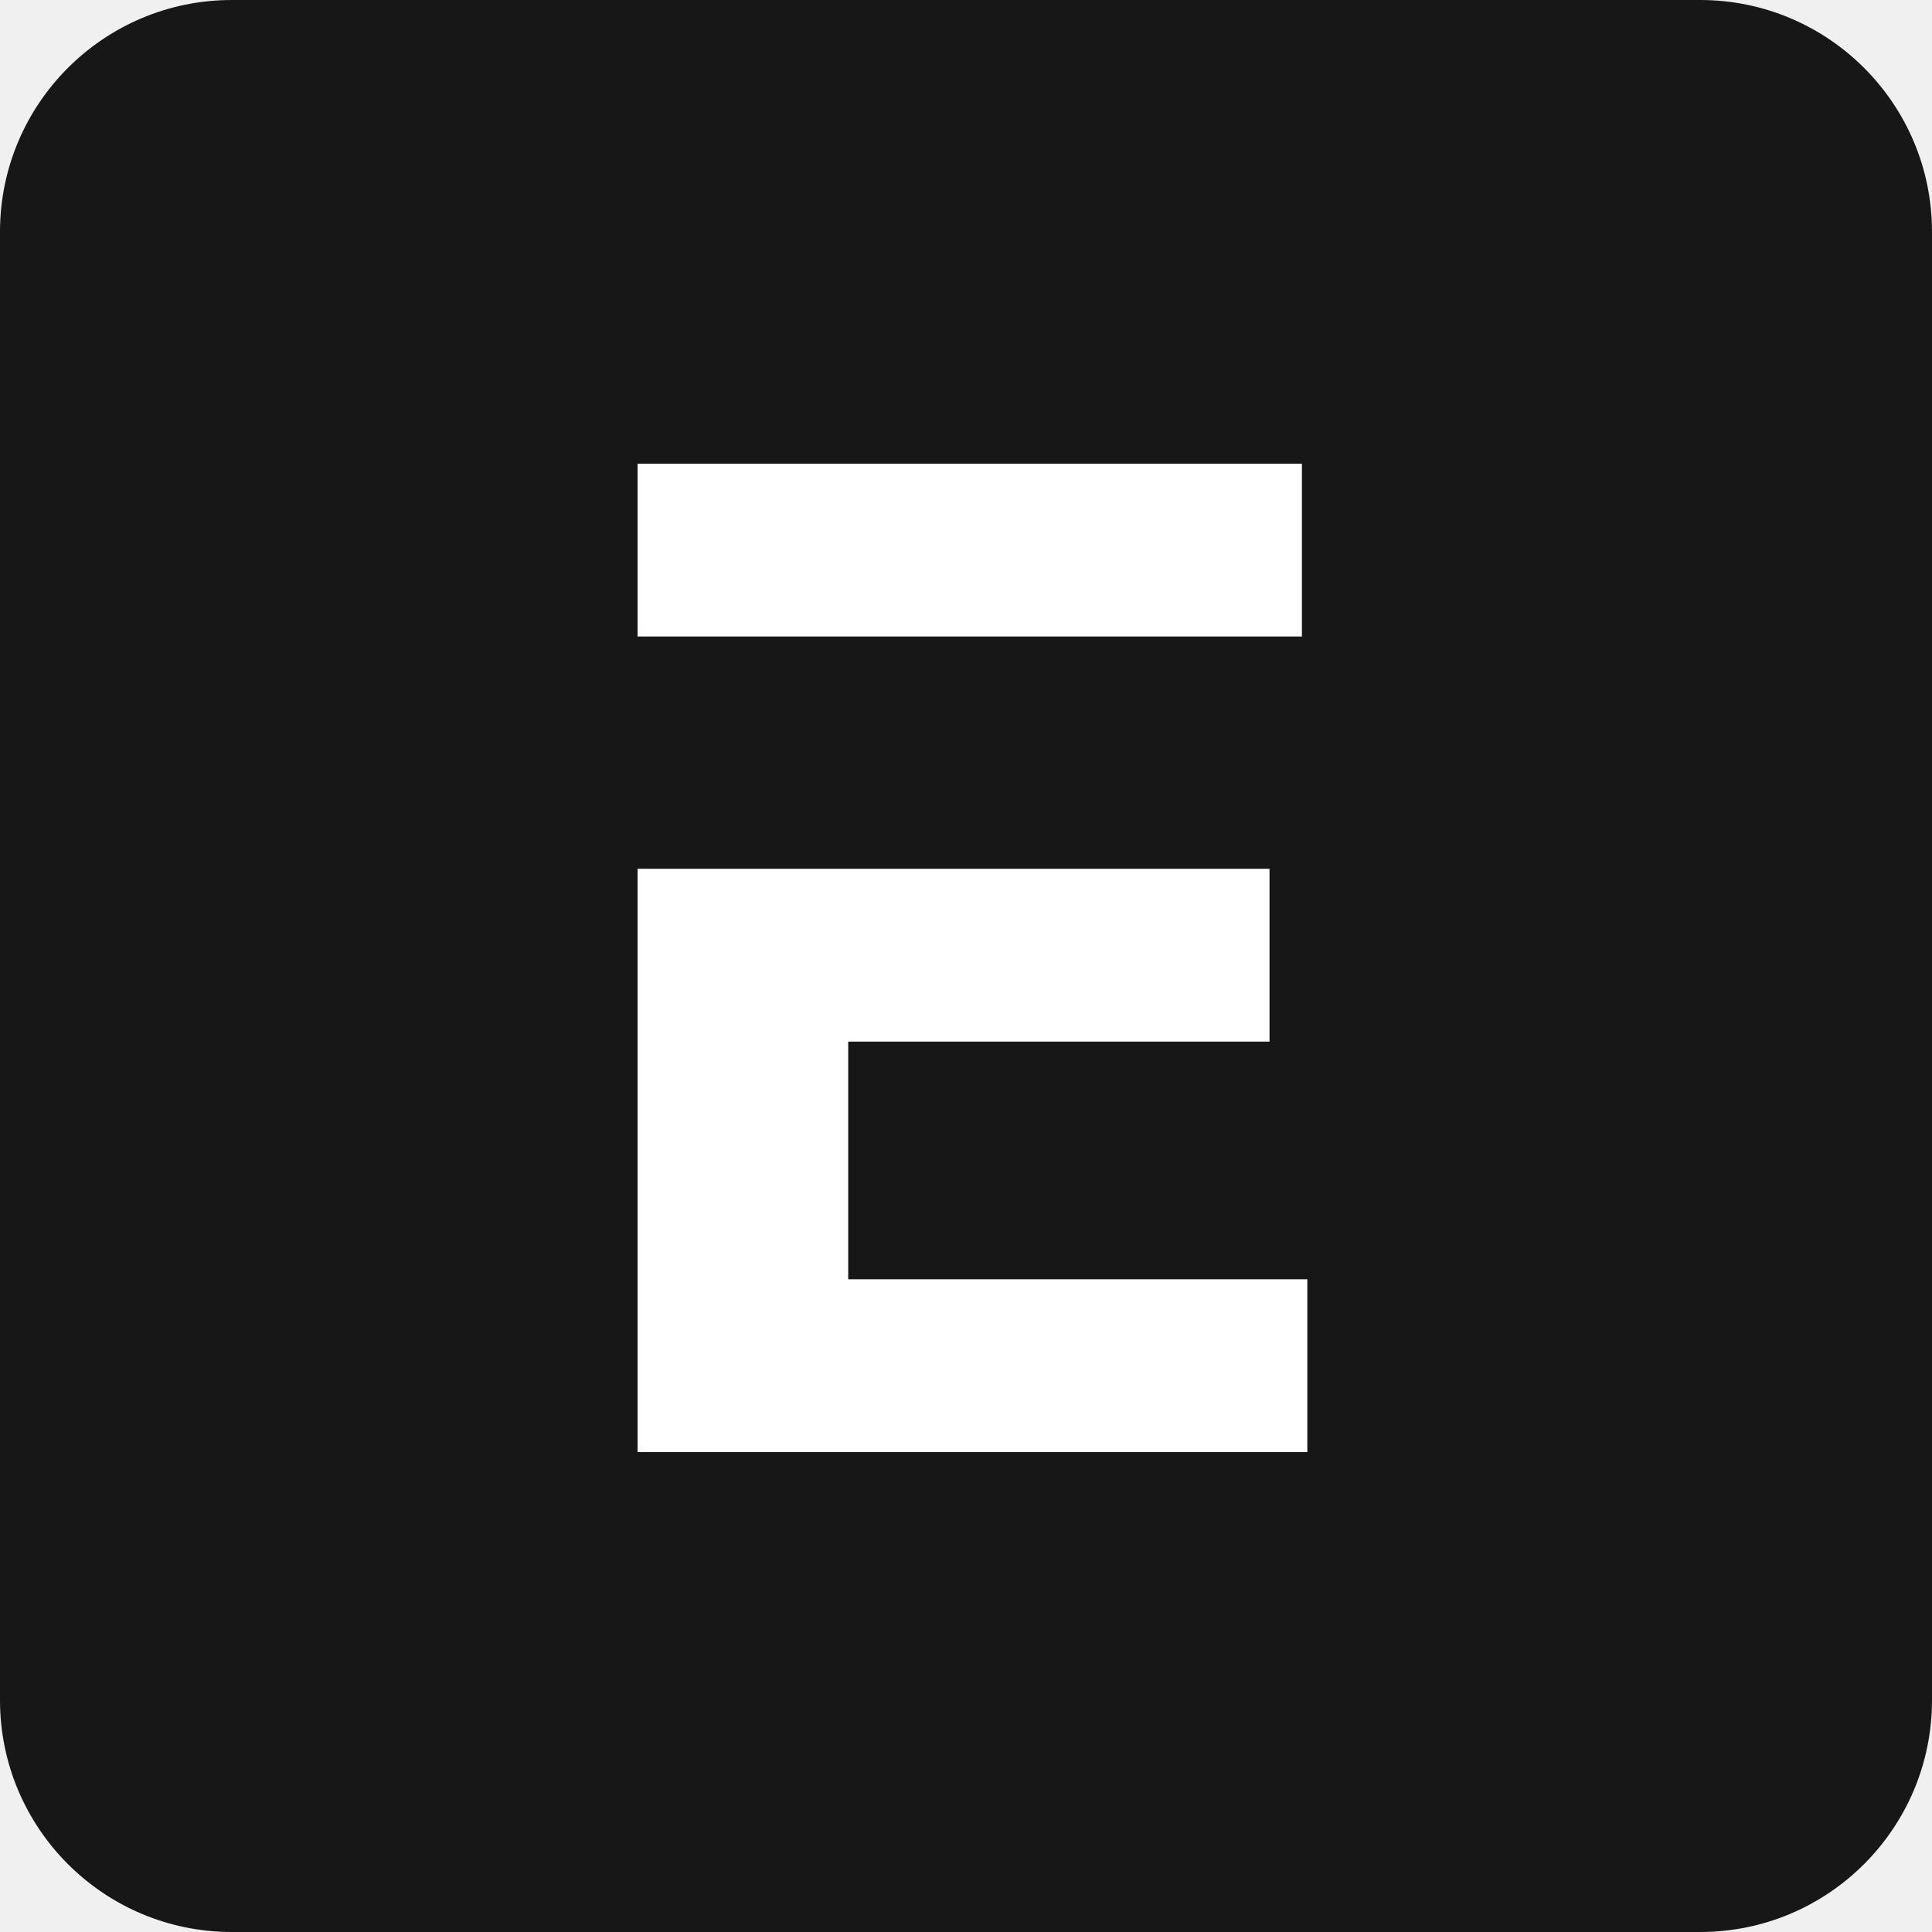
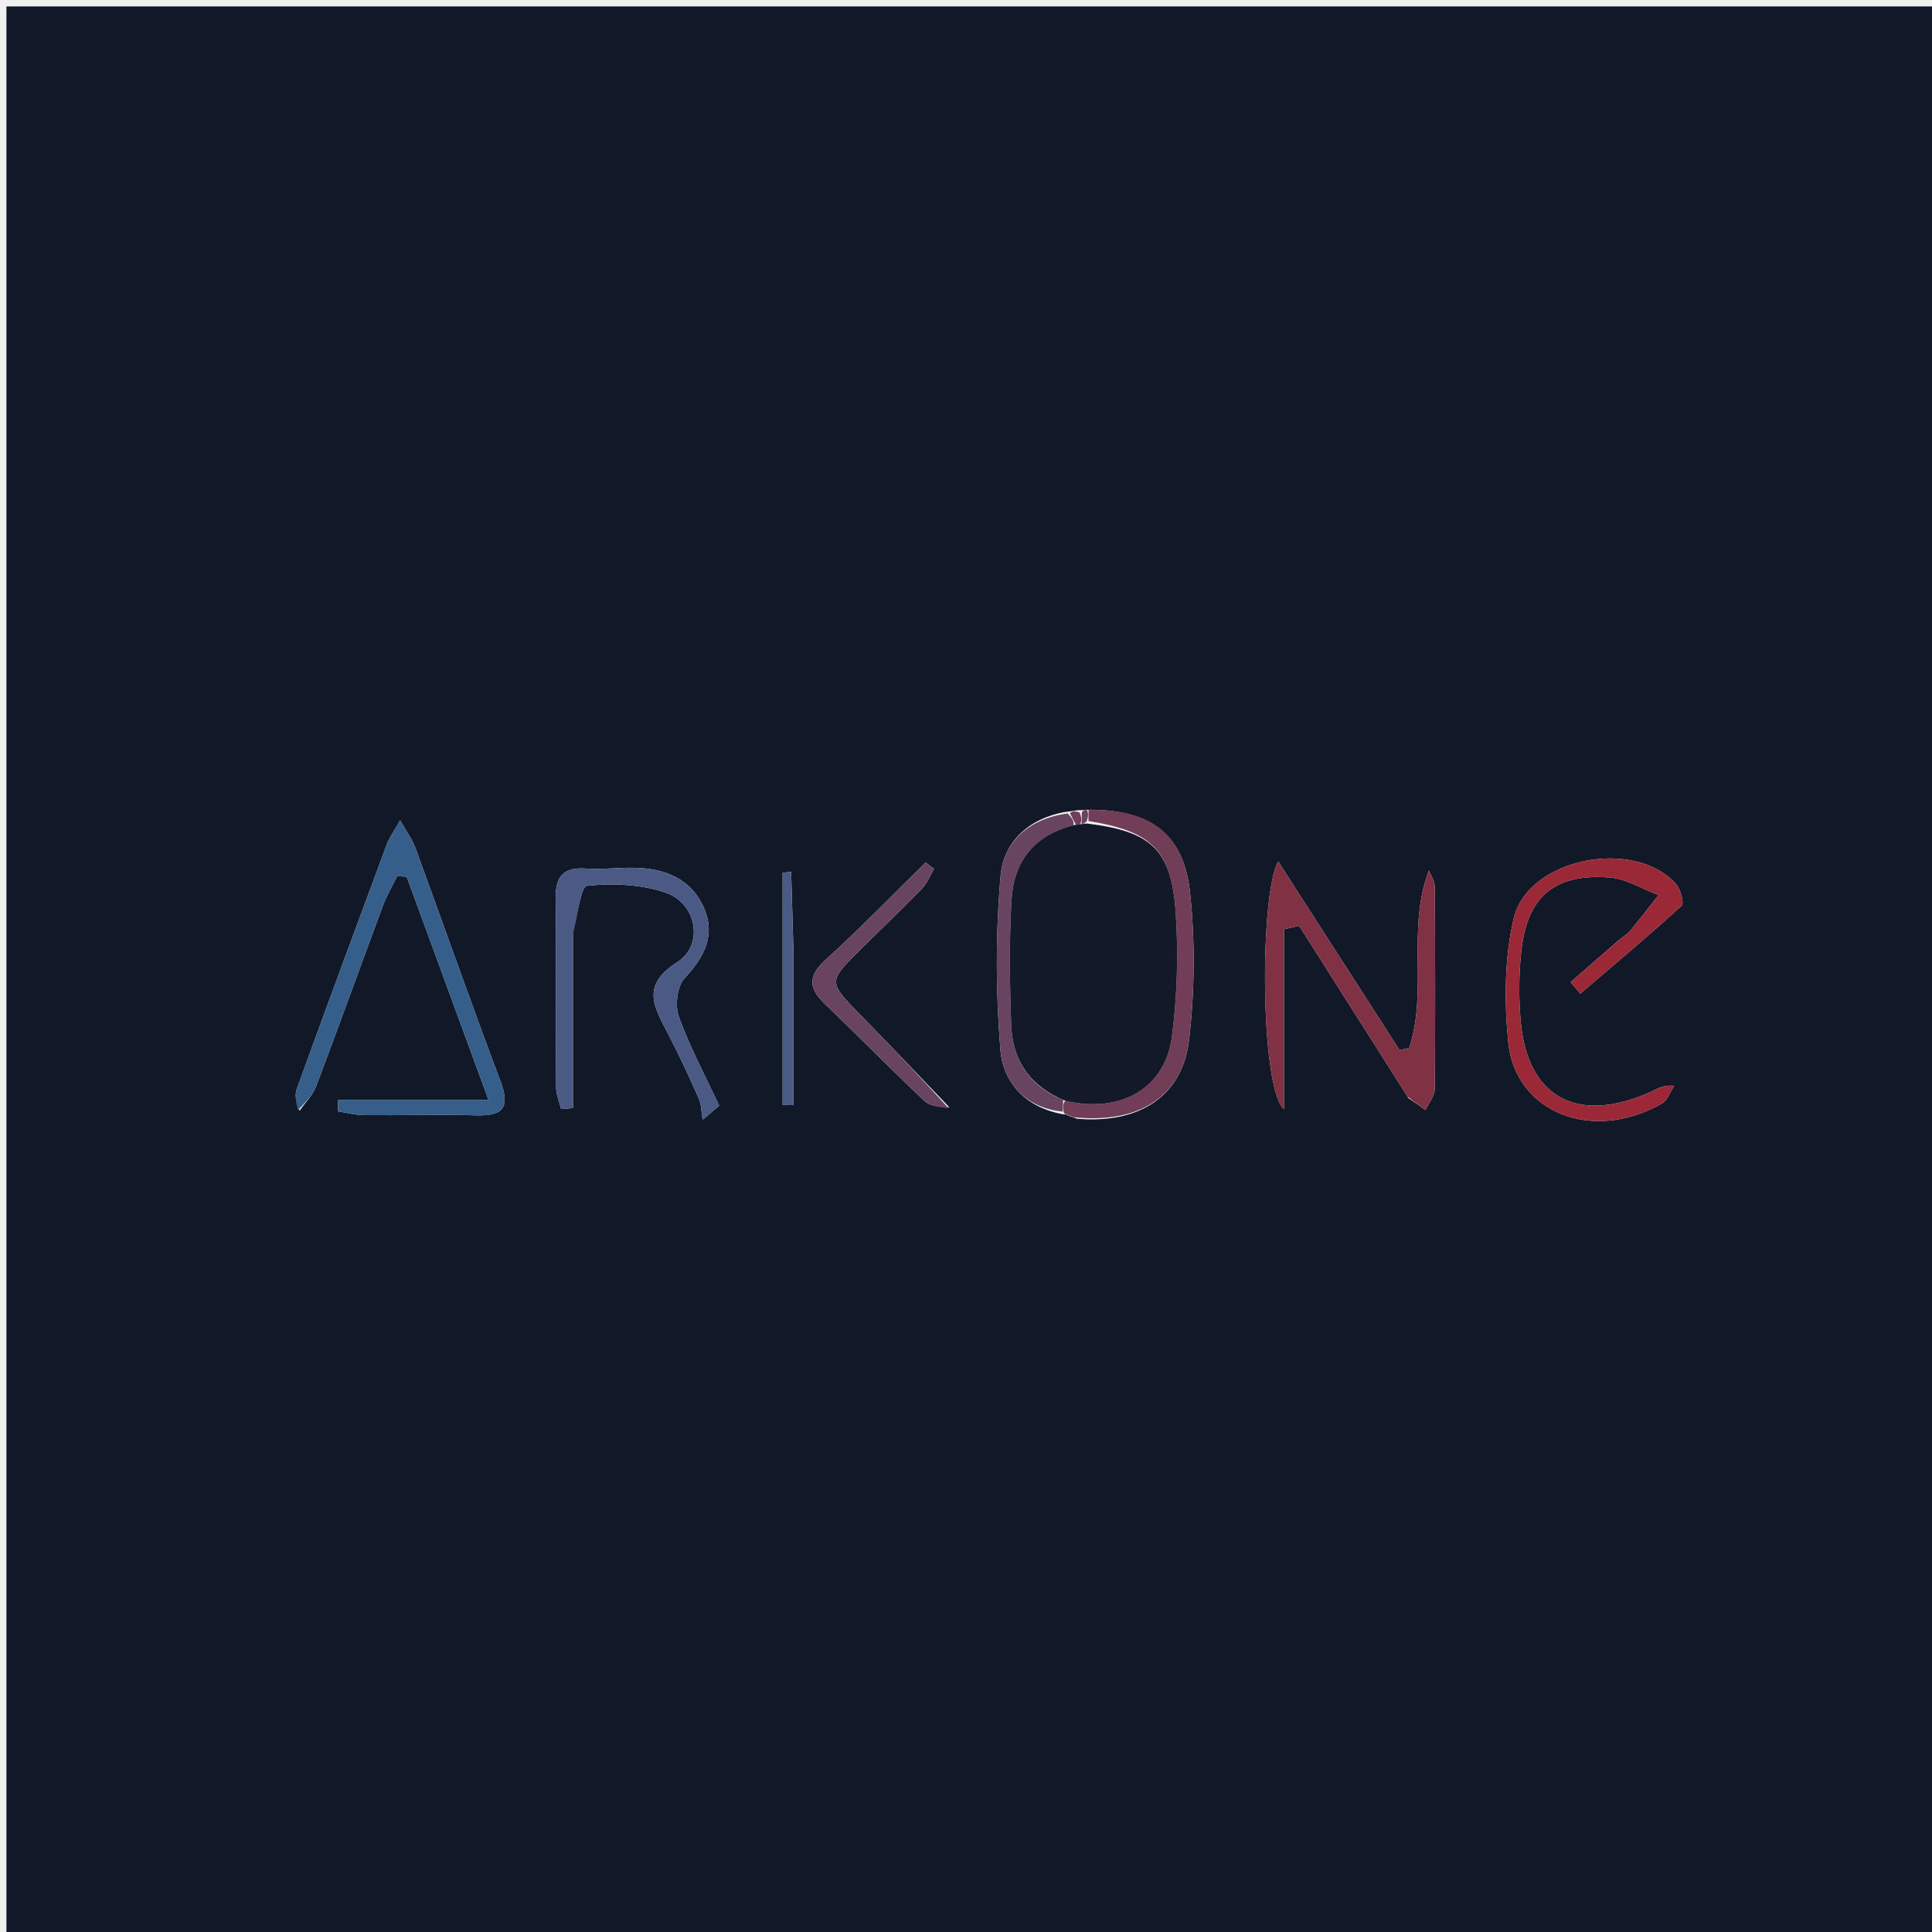
- <svg xmlns="http://www.w3.org/2000/svg" width="100" height="100" viewBox="0 0 100 100" fill="none">
-   <path d="M0 12C0 5.373 5.373 0 12 0H88C94.627 0 100 5.373 100 12V88C100 94.627 94.627 100 88 100H12C5.373 100 0 94.627 0 88V12Z" fill="#171717" />
-   <path d="M65.71 32.946H67.387V24H33V32.946H43.903H65.71Z" fill="white" />
-   <path d="M43.903 66.215V53.914H65.71V44.968H43.903H33V75.161H67.667V66.215H43.903Z" fill="white" />
+ <svg xmlns="http://www.w3.org/2000/svg" version="1.1" id="Layer_1" x="0px" y="0px" width="100%" viewBox="0 0 300 300" enable-background="new 0 0 300 300" xml:space="preserve">
+   <path fill="#111827" opacity="1" stroke="none" d=" M273,301   C182,301 91.5,301 1,301   C1,201 1,101 1,1   C101,1 201,1 301,1   C301,101 301,201 301,301   C291.833,301 282.667,301 273,301  M167.321,125.814   C166.888,125.885 166.454,125.955 165.274,126.1   C159.714,127.121 155.824,130.776 155.375,135.942   C154.593,144.915 154.607,154.047 155.342,163.026   C155.763,168.156 159.318,172.07 165.264,173.052   C165.264,173.052 165.506,173.005 165.773,173.189   C165.956,173.28 166.15,173.331 167.244,173.717   C176.859,174.548 183.619,170.286 184.643,161.445   C185.516,153.921 185.594,146.154 184.792,138.625   C183.803,129.328 178.522,125.577 168.501,125.745   C168.328,125.776 168.155,125.806 167.321,125.814  M46.512,172.48   C47.387,171.222 48.562,170.079 49.087,168.689   C52.623,159.343 55.999,149.936 59.486,140.571   C60.068,139.009 60.94,137.554 61.678,136.049   C62.168,136.077 62.659,136.105 63.149,136.133   C67.206,147.197 71.263,158.262 75.869,170.823   C66.944,170.823 59.725,170.823 52.506,170.823   C52.495,171.404 52.485,171.985 52.474,172.566   C53.823,172.774 55.172,173.147 56.523,173.16   C62.355,173.214 68.191,173.035 74.018,173.193   C78.383,173.311 79.178,171.762 77.67,167.768   C73.142,155.772 68.903,143.667 64.492,131.626   C64.026,130.353 63.176,129.221 62.134,127.364   C61.114,129.192 60.431,130.117 60.047,131.152   C55.348,143.799 50.672,156.455 46.07,169.137   C45.728,170.079 46.001,171.243 46.512,172.48  M218.714,170.523   C219.596,171.137 220.479,171.751 221.361,172.364   C221.859,171.265 222.778,170.169 222.789,169.064   C222.89,158.579 222.858,148.092 222.787,137.607   C222.782,136.79 222.198,135.976 221.883,135.161   C218.408,144.166 221.754,153.855 218.822,162.731   C218.323,162.84 217.824,162.949 217.324,163.058   C211.127,153.424 204.929,143.79 198.483,133.77   C195.595,138.636 195.627,168.948 199.375,172.219   C199.375,162.912 199.375,153.606 199.375,144.3   C200.159,144.118 200.943,143.936 201.727,143.754   C207.272,152.49 212.817,161.226 218.714,170.523  M251.421,145.95   C248.91,148.137 246.398,150.323 243.887,152.51   C244.389,153.102 244.892,153.694 245.395,154.285   C250.67,149.773 255.995,145.317 261.124,140.645   C261.543,140.263 260.978,138.09 260.265,137.285   C253.826,130.013 237.266,133.22 235.05,142.615   C233.602,148.755 233.576,155.472 234.195,161.805   C235.256,172.656 247.142,177.577 258.082,171.345   C258.95,170.85 259.352,169.537 259.97,168.604   C258.166,168.414 257.294,169.127 256.301,169.567   C244.72,174.697 237.216,170.244 236.15,158.71   C235.815,155.087 235.835,151.372 236.22,147.755   C237.127,139.233 241.338,135.619 249.906,136.255   C252.503,136.448 254.996,138.038 257.536,138.989   C256.074,140.843 254.626,142.709 253.138,144.542   C252.83,144.922 252.375,145.181 251.421,145.95  M88.966,144.633   C89.682,142.155 90.179,137.659 91.153,137.552   C95.156,137.116 99.544,137.31 103.338,138.602   C108.187,140.253 109.392,146.717 105.125,149.437   C99.617,152.949 101.461,156.177 103.555,160.179   C105.327,163.566 106.945,167.039 108.494,170.534   C108.941,171.543 108.914,172.763 109.104,173.886   C109.961,173.154 110.819,172.422 111.676,171.69   C109.539,167.102 107.123,162.614 105.412,157.872   C104.792,156.153 105.136,153.148 106.298,151.905   C109.457,148.525 111.225,145.048 109.176,140.691   C107.108,136.295 103.055,134.831 98.453,134.75   C95.962,134.706 93.455,135.043 90.979,134.869   C87.515,134.627 86.248,136.054 86.289,139.47   C86.407,149.282 86.3,159.098 86.357,168.912   C86.364,170.013 86.86,171.111 87.13,172.21   C87.742,172.162 88.354,172.115 88.966,172.067   C88.966,163.244 88.966,154.421 88.966,144.633  M147.403,171.924   C142.827,167.162 138.285,162.365 133.665,157.646   C128.595,152.466 128.552,152.485 133.529,147.528   C136.71,144.36 139.977,141.277 143.104,138.057   C143.943,137.194 144.411,135.97 145.049,134.912   C144.61,134.581 144.171,134.25 143.732,133.919   C138.558,138.991 133.516,144.208 128.156,149.075   C125.262,151.702 125.684,153.608 128.208,156.019   C133.378,160.958 138.372,166.081 143.575,170.983   C144.444,171.802 146.003,171.89 147.403,171.924  M123.205,147.523   C123.086,143.476 122.966,139.429 122.847,135.382   C122.406,135.431 121.965,135.48 121.524,135.528   C121.524,147.546 121.524,159.565 121.524,171.583   C122.084,171.591 122.645,171.599 123.205,171.607   C123.205,163.909 123.205,156.212 123.205,147.523  z" />
+   <path fill="#365E8A" opacity="1" stroke="none" d=" M46.25,172.392   C46.001,171.243 45.728,170.079 46.07,169.137   C50.672,156.455 55.348,143.799 60.047,131.152   C60.431,130.117 61.114,129.192 62.134,127.364   C63.176,129.221 64.026,130.353 64.492,131.626   C68.903,143.667 73.142,155.772 77.67,167.768   C79.178,171.762 78.383,173.311 74.018,173.193   C68.191,173.035 62.355,173.214 56.523,173.16   C55.172,173.147 53.823,172.774 52.474,172.566   C52.485,171.985 52.495,171.404 52.506,170.823   C59.725,170.823 66.944,170.823 75.869,170.823   C71.263,158.262 67.206,147.197 63.149,136.133   C62.659,136.105 62.168,136.077 61.678,136.049   C60.94,137.554 60.068,139.009 59.486,140.571   C55.999,149.936 52.623,159.343 49.087,168.689   C48.562,170.079 47.387,171.222 46.25,172.392  z" />
+   <path fill="#803144" opacity="1" stroke="none" d=" M218.538,170.243   C212.817,161.226 207.272,152.49 201.727,143.754   C200.943,143.936 200.159,144.118 199.375,144.3   C199.375,153.606 199.375,162.912 199.375,172.219   C195.627,168.948 195.595,138.636 198.483,133.77   C204.929,143.79 211.127,153.424 217.324,163.058   C217.824,162.949 218.323,162.84 218.822,162.731   C221.754,153.855 218.408,144.166 221.883,135.161   C222.198,135.976 222.782,136.79 222.787,137.607   C222.858,148.092 222.89,158.579 222.789,169.064   C222.778,170.169 221.859,171.265 221.361,172.364   C220.479,171.751 219.596,171.137 218.538,170.243  z" />
+   <path fill="#9B2836" opacity="1" stroke="none" d=" M251.704,145.723   C252.375,145.181 252.83,144.922 253.138,144.542   C254.626,142.709 256.074,140.843 257.536,138.989   C254.996,138.038 252.503,136.448 249.906,136.255   C241.338,135.619 237.127,139.233 236.22,147.755   C235.835,151.372 235.815,155.087 236.15,158.71   C237.216,170.244 244.72,174.697 256.301,169.567   C257.294,169.127 258.166,168.414 259.97,168.604   C259.352,169.537 258.95,170.85 258.082,171.345   C247.142,177.577 235.256,172.656 234.195,161.805   C233.576,155.472 233.602,148.755 235.05,142.615   C237.266,133.22 253.826,130.013 260.265,137.285   C260.978,138.09 261.543,140.263 261.124,140.645   C255.995,145.317 250.67,149.773 245.395,154.285   C244.892,153.694 244.389,153.102 243.887,152.51   C246.398,150.323 248.91,148.137 251.704,145.723  z" />
+   <path fill="#4B5A84" opacity="1" stroke="none" d=" M88.966,145.116   C88.966,154.421 88.966,163.244 88.966,172.067   C88.354,172.115 87.742,172.162 87.13,172.21   C86.86,171.111 86.364,170.013 86.357,168.912   C86.3,159.098 86.407,149.282 86.289,139.47   C86.248,136.054 87.515,134.627 90.979,134.869   C93.455,135.043 95.962,134.706 98.453,134.75   C103.055,134.831 107.108,136.295 109.176,140.691   C111.225,145.048 109.457,148.525 106.298,151.905   C105.136,153.148 104.792,156.153 105.412,157.872   C107.123,162.614 109.539,167.102 111.676,171.69   C110.819,172.422 109.961,173.154 109.104,173.886   C108.914,172.763 108.941,171.543 108.494,170.534   C106.945,167.039 105.327,163.566 103.555,160.179   C101.461,156.177 99.617,152.949 105.125,149.437   C109.392,146.717 108.187,140.253 103.338,138.602   C99.544,137.31 95.156,137.116 91.153,137.552   C90.179,137.659 89.682,142.155 88.966,145.116  z" />
+   <path fill="#723D56" opacity="1" stroke="none" d=" M165.506,173.005   C165.506,173.005 165.264,173.052 165.155,172.651   C165.058,171.766 165.07,171.282 165.428,170.935   C174.062,172.937 180.922,169.005 181.969,160.983   C182.8,154.616 182.998,148.065 182.558,141.658   C181.886,131.891 178.741,129.074 169.012,127.486   C169.017,126.687 169.022,126.229 169.027,125.772   C178.522,125.577 183.803,129.328 184.792,138.625   C185.594,146.154 185.516,153.921 184.643,161.445   C183.619,170.286 176.859,174.548 166.67,173.479   C165.901,173.16 165.704,173.081 165.506,173.005  z" />
+   <path fill="#684461" opacity="1" stroke="none" d=" M147.324,172.12   C146.003,171.89 144.444,171.802 143.575,170.983   C138.372,166.081 133.378,160.958 128.208,156.019   C125.684,153.608 125.262,151.702 128.156,149.075   C133.516,144.208 138.558,138.991 143.732,133.919   C144.171,134.25 144.61,134.581 145.049,134.912   C144.411,135.97 143.943,137.194 143.104,138.057   C139.977,141.277 136.71,144.36 133.529,147.528   C128.552,152.485 128.595,152.466 133.665,157.646   C138.285,162.365 142.827,167.162 147.324,172.12  z" />
+   <path fill="#684461" opacity="1" stroke="none" d=" M165.083,170.798   C165.07,171.282 165.058,171.766 165.038,172.613   C159.318,172.07 155.763,168.156 155.342,163.026   C154.607,154.047 154.593,144.915 155.375,135.942   C155.824,130.776 159.714,127.121 165.772,126.315   C166.528,127.031 166.787,127.532 166.706,128.143   C160.348,129.744 157.397,133.965 157.065,139.785   C156.697,146.244 156.78,152.746 157.024,159.216   C157.228,164.639 159.894,168.678 165.083,170.798  z" />
+   <path fill="#4B5A84" opacity="1" stroke="none" d=" M123.205,148.018   C123.205,156.212 123.205,163.909 123.205,171.607   C122.645,171.599 122.084,171.591 121.524,171.583   C121.524,159.565 121.524,147.546 121.524,135.528   C121.965,135.48 122.406,135.431 122.847,135.382   C122.966,139.429 123.086,143.476 123.205,148.018  z" />
+   <path fill="#723D56" opacity="1" stroke="none" d=" M167.046,128.034   C166.787,127.532 166.528,127.031 166.145,126.278   C166.454,125.955 166.888,125.885 167.65,126.175   C167.973,127.002 167.967,127.467 167.736,127.984   C167.51,128.036 167.046,128.034 167.046,128.034  z" />
+   <path fill="#684461" opacity="1" stroke="none" d=" M167.962,127.932   C167.967,127.467 167.973,127.002 167.981,126.186   C168.155,125.806 168.328,125.776 168.764,125.759   C169.022,126.229 169.017,126.687 168.751,127.532   C168.314,127.924 168.138,127.928 167.962,127.932  z" />
+   <path fill="#684461" opacity="1" stroke="none" d=" M165.64,173.097   C165.704,173.081 165.901,173.16 166.225,173.292   C166.15,173.331 165.956,173.28 165.64,173.097  z" />
+   <path fill="#131928" opacity="1" stroke="none" d=" M167.736,127.984   C168.138,127.928 168.314,127.924 168.751,127.874   C178.741,129.074 181.886,131.891 182.558,141.658   C182.998,148.065 182.8,154.616 181.969,160.983   C180.922,169.005 174.062,172.937 165.428,170.935   C159.894,168.678 157.228,164.639 157.024,159.216   C156.78,152.746 156.697,146.244 157.065,139.785   C157.397,133.965 160.348,129.744 166.706,128.143   C167.046,128.034 167.51,128.036 167.736,127.984  z" />
</svg>
